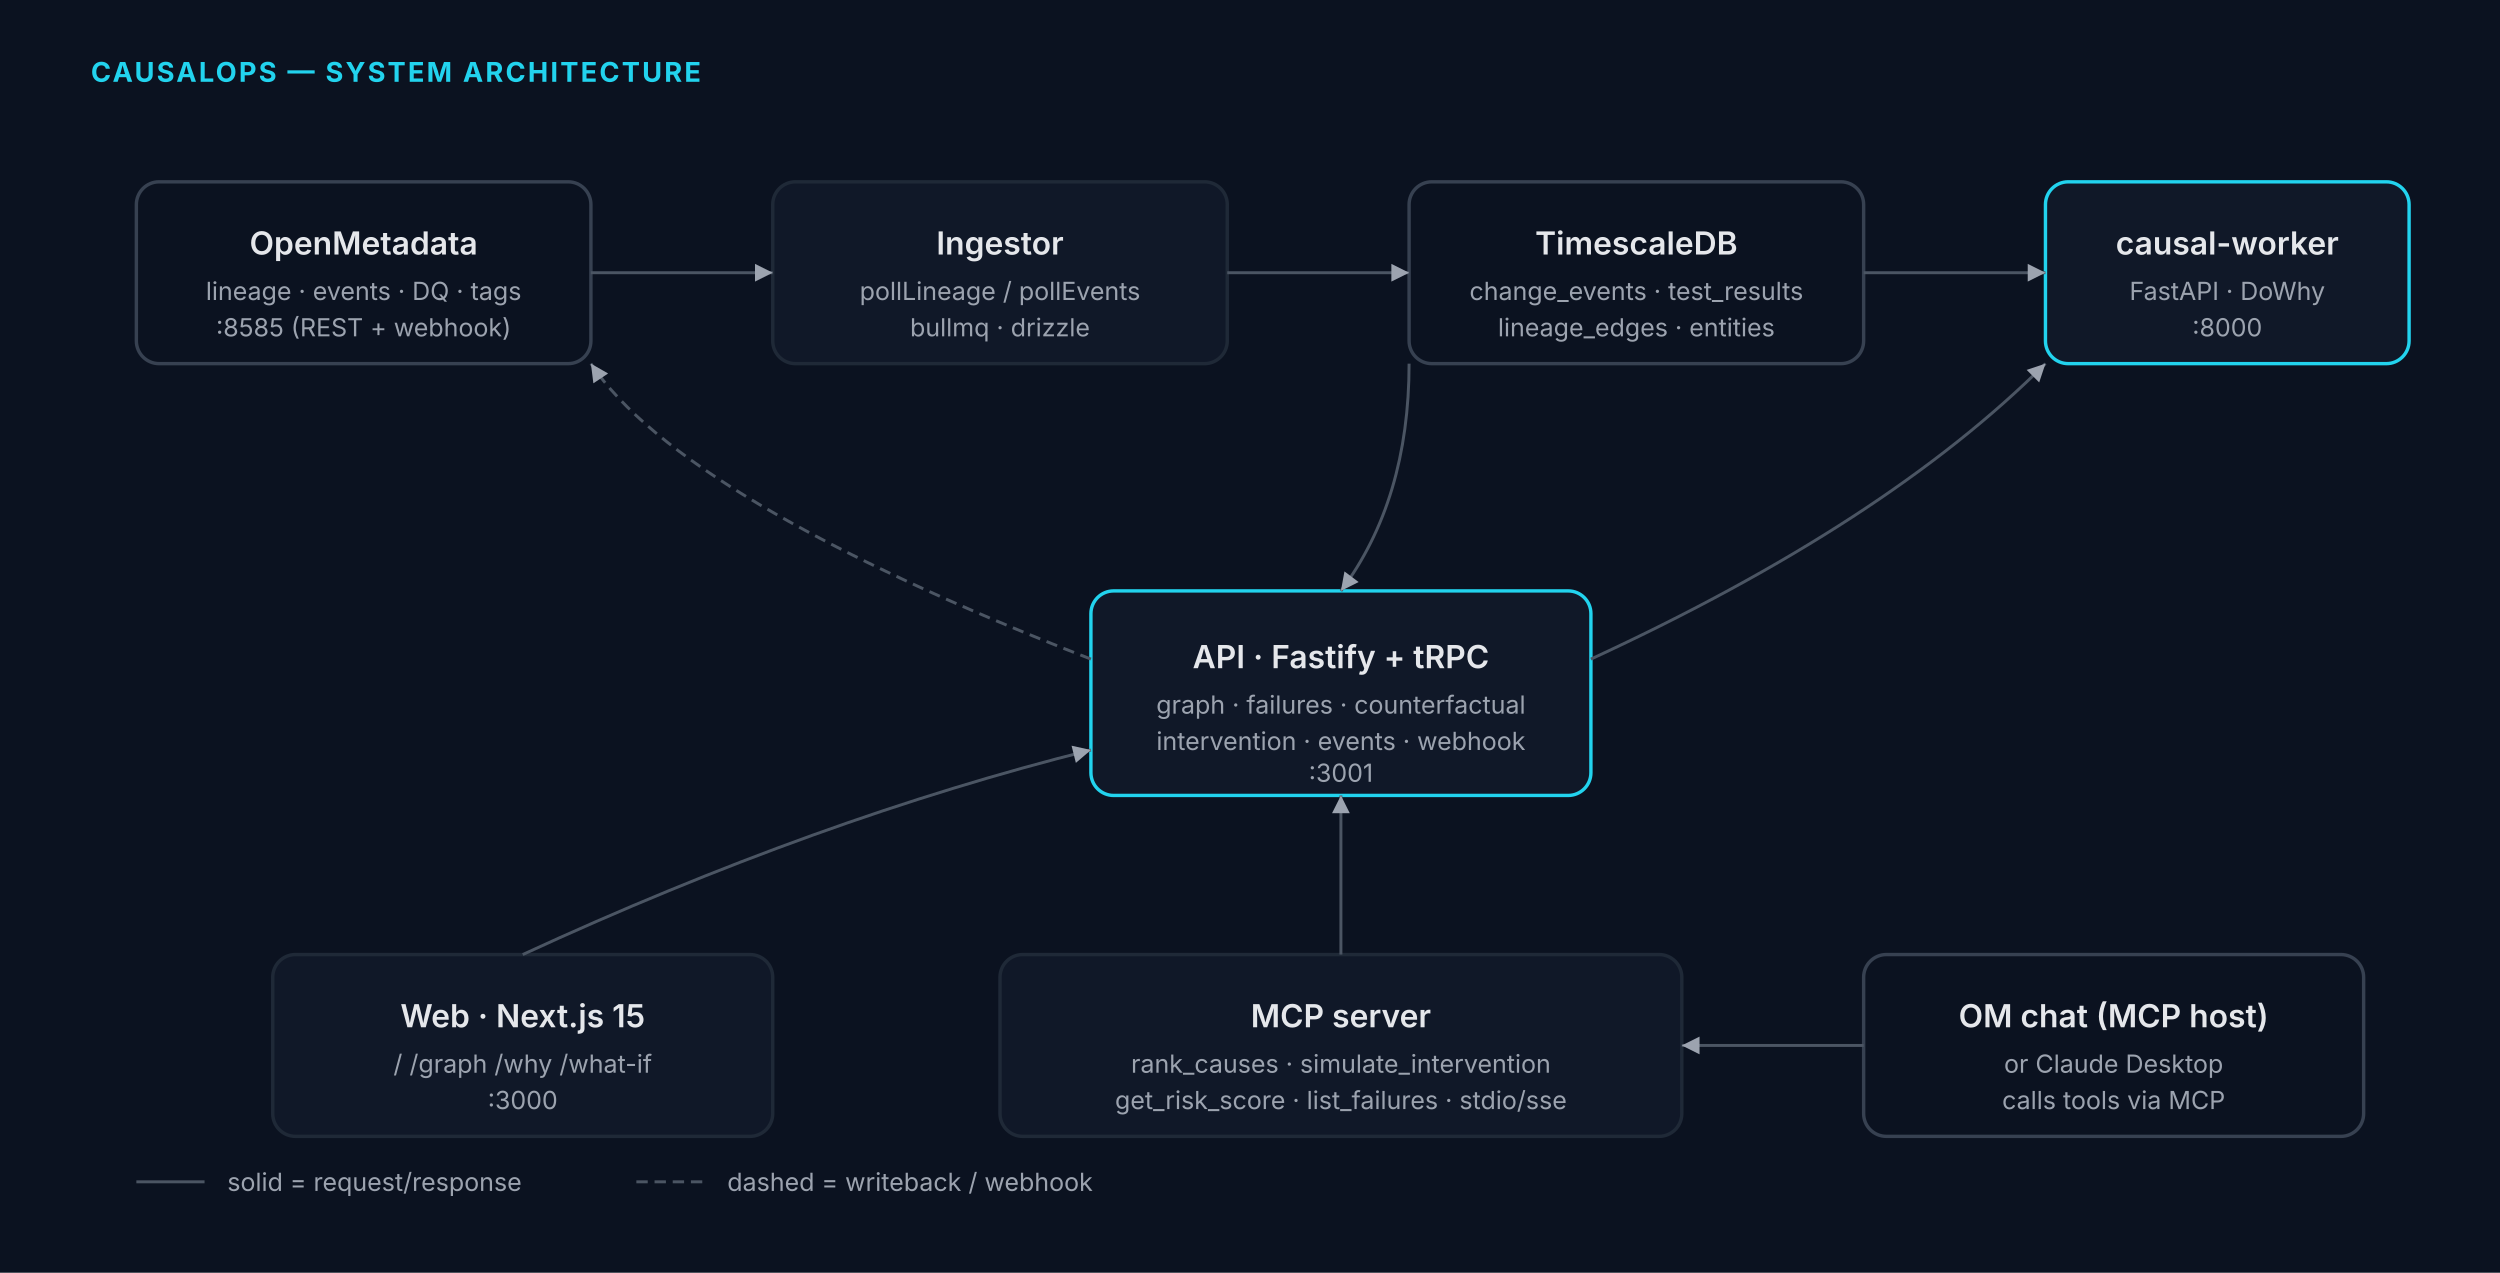
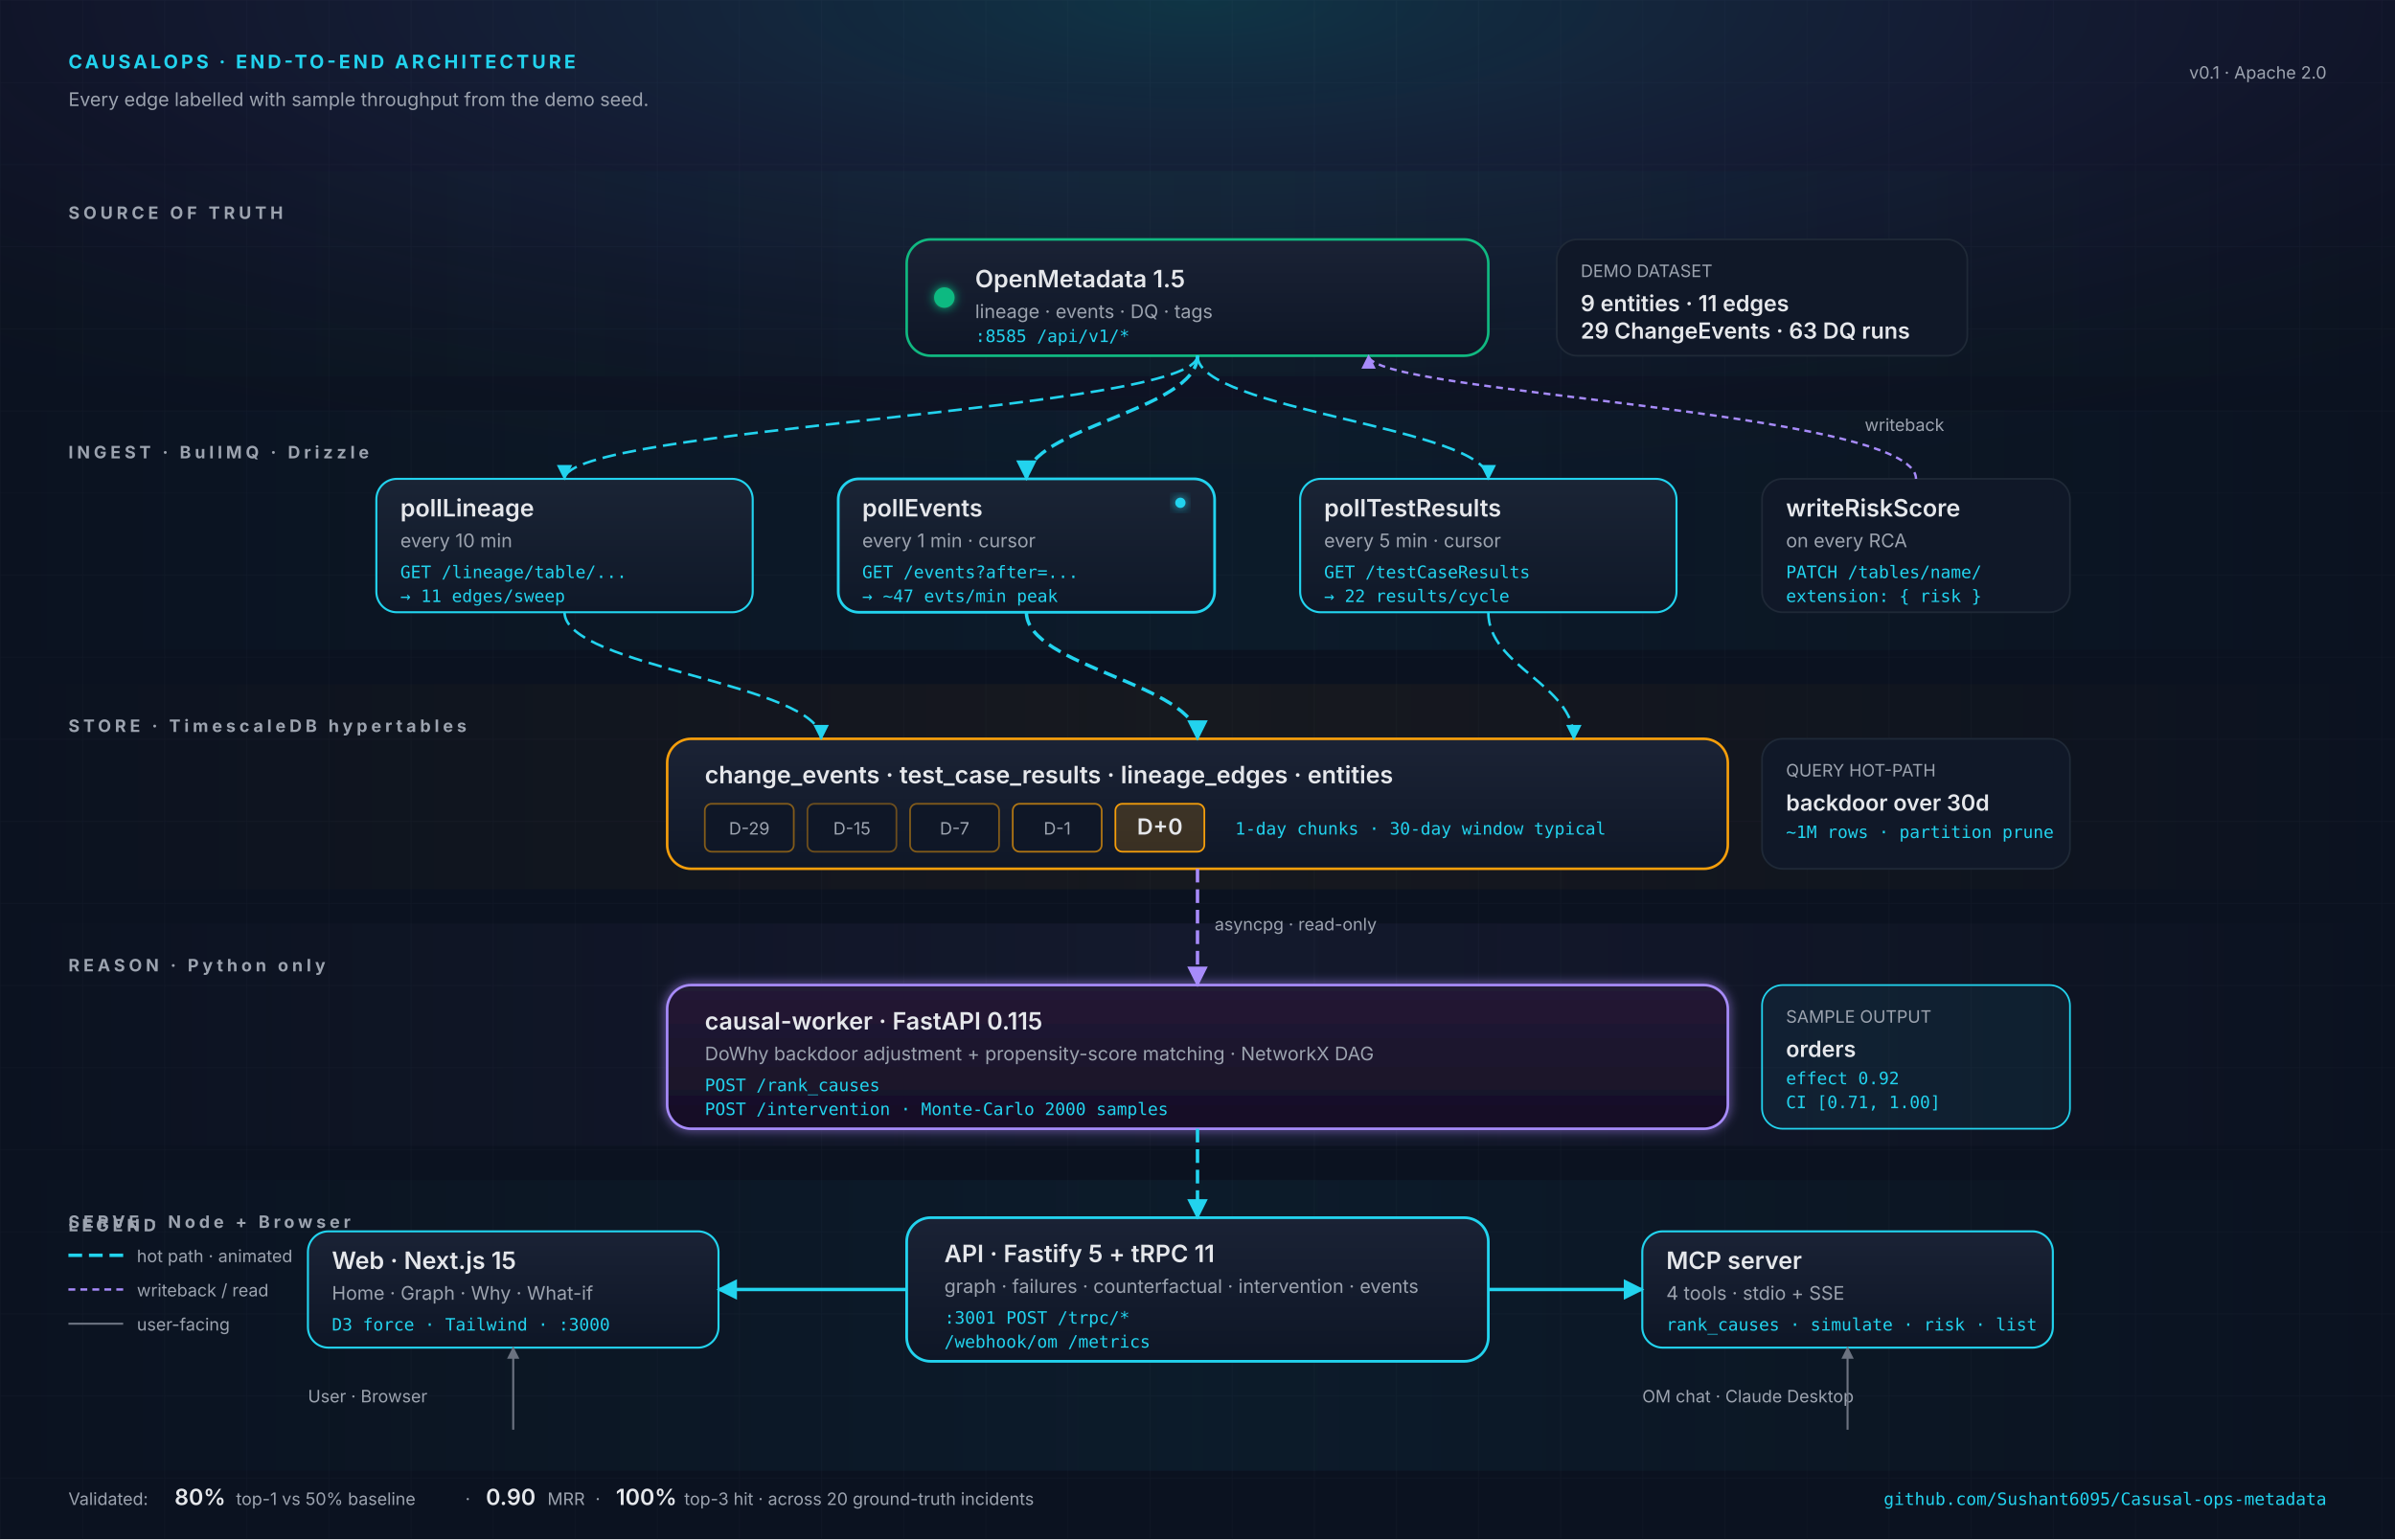
- <svg xmlns="http://www.w3.org/2000/svg" viewBox="0 0 1100 560" font-family="Inter, system-ui, sans-serif">
+ <svg xmlns="http://www.w3.org/2000/svg" viewBox="0 0 1400 900" font-family="Inter, system-ui, -apple-system, sans-serif">
  <defs>
-     <marker id="arrow" viewBox="0 -5 10 10" refX="10" refY="0" markerWidth="6" markerHeight="6" orient="auto">
-       <path d="M0,-5L10,0L0,5" fill="#9CA3AF" />
+     <pattern id="grid" width="48" height="48" patternUnits="userSpaceOnUse">
+       <path d="M 48 0 L 0 0 0 48" fill="none" stroke="#1F2937" stroke-width="0.5" opacity="0.4" />
+     </pattern>
+     <radialGradient id="heroGlow" cx="50%" cy="0%" r="80%">
+       <stop offset="0%" stop-color="#22D3EE" stop-opacity="0.18" />
+       <stop offset="60%" stop-color="#8B5CF6" stop-opacity="0.05" />
+       <stop offset="100%" stop-color="#0B1220" stop-opacity="0" />
+     </radialGradient>
+     <linearGradient id="gSource" x1="0%" y1="0%" x2="0%" y2="100%">
+       <stop offset="0%" stop-color="#1A2235" />
+       <stop offset="100%" stop-color="#0E1626" />
+     </linearGradient>
+     <linearGradient id="gIngest" x1="0%" y1="0%" x2="0%" y2="100%">
+       <stop offset="0%" stop-color="#1A2435" />
+       <stop offset="100%" stop-color="#0F1828" />
+     </linearGradient>
+     <linearGradient id="gStore" x1="0%" y1="0%" x2="0%" y2="100%">
+       <stop offset="0%" stop-color="#1B2335" />
+       <stop offset="100%" stop-color="#0F1727" />
+     </linearGradient>
+     <linearGradient id="gReason" x1="0%" y1="0%" x2="0%" y2="100%">
+       <stop offset="0%" stop-color="#231a35" />
+       <stop offset="100%" stop-color="#160F26" />
+     </linearGradient>
+     <linearGradient id="gServe" x1="0%" y1="0%" x2="0%" y2="100%">
+       <stop offset="0%" stop-color="#1A2235" />
+       <stop offset="100%" stop-color="#0E1626" />
+     </linearGradient>
+     <linearGradient id="bandSource" x1="0%" y1="0%" x2="100%" y2="0%">
+       <stop offset="0%" stop-color="#10B981" stop-opacity="0" />
+       <stop offset="50%" stop-color="#10B981" stop-opacity="0.05" />
+       <stop offset="100%" stop-color="#10B981" stop-opacity="0" />
+     </linearGradient>
+     <linearGradient id="bandIngest" x1="0%" y1="0%" x2="100%" y2="0%">
+       <stop offset="0%" stop-color="#22D3EE" stop-opacity="0" />
+       <stop offset="50%" stop-color="#22D3EE" stop-opacity="0.05" />
+       <stop offset="100%" stop-color="#22D3EE" stop-opacity="0" />
+     </linearGradient>
+     <linearGradient id="bandStore" x1="0%" y1="0%" x2="100%" y2="0%">
+       <stop offset="0%" stop-color="#F59E0B" stop-opacity="0" />
+       <stop offset="50%" stop-color="#F59E0B" stop-opacity="0.05" />
+       <stop offset="100%" stop-color="#F59E0B" stop-opacity="0" />
+     </linearGradient>
+     <linearGradient id="bandReason" x1="0%" y1="0%" x2="100%" y2="0%">
+       <stop offset="0%" stop-color="#A78BFA" stop-opacity="0" />
+       <stop offset="50%" stop-color="#A78BFA" stop-opacity="0.06" />
+       <stop offset="100%" stop-color="#A78BFA" stop-opacity="0" />
+     </linearGradient>
+     <linearGradient id="bandServe" x1="0%" y1="0%" x2="100%" y2="0%">
+       <stop offset="0%" stop-color="#22D3EE" stop-opacity="0" />
+       <stop offset="50%" stop-color="#22D3EE" stop-opacity="0.05" />
+       <stop offset="100%" stop-color="#22D3EE" stop-opacity="0" />
+     </linearGradient>
+     <filter id="glow" x="-50%" y="-50%" width="200%" height="200%">
+       <feGaussianBlur stdDeviation="3" result="b" />
+       <feMerge>
+         <feMergeNode in="b" />
+         <feMergeNode in="SourceGraphic" />
+       </feMerge>
+     </filter>
+     <marker id="arr" viewBox="0 -5 10 10" refX="9" refY="0" markerWidth="6" markerHeight="6" orient="auto">
+       <path d="M0,-5L10,0L0,5" fill="#6B7280" />
+     </marker>
+     <marker id="arrCyan" viewBox="0 -5 10 10" refX="9" refY="0" markerWidth="6" markerHeight="6" orient="auto">
+       <path d="M0,-5L10,0L0,5" fill="#22D3EE" />
+     </marker>
+     <marker id="arrViolet" viewBox="0 -5 10 10" refX="9" refY="0" markerWidth="6" markerHeight="6" orient="auto">
+       <path d="M0,-5L10,0L0,5" fill="#A78BFA" />
    </marker>
    <style>
-       .box { fill:#101828; stroke:#1F2937; stroke-width:1.5; rx:10; ry:10; }
-       .box.accent { stroke:#22D3EE; }
-       .box.store { fill:#0B1220; stroke:#374151; }
+       .hotPath { stroke-dasharray: 8 4; animation: flow 1.4s linear infinite; }
+       @keyframes flow { to { stroke-dashoffset: -24; } }
+       .h     { fill:#22D3EE; font-size:11px; font-weight:700; letter-spacing:0.16em; }
      .title { fill:#E5E7EB; font-size:14px; font-weight:600; }
-       .sub { fill:#9CA3AF; font-size:11px; }
-       .edge { stroke:#4B5563; stroke-width:1.3; fill:none; }
-       .edge.dash { stroke-dasharray:5 3; }
-       .h { fill:#22D3EE; font-size:12px; font-weight:700; letter-spacing:0.08em; }
+       .sub   { fill:#9CA3AF; font-size:11px; }
+       .mono  { fill:#22D3EE; font-size:10px; font-family:'JetBrains Mono', ui-monospace, monospace; }
+       .lbl   { fill:#9CA3AF; font-size:10px; }
+       .num   { fill:#E5E7EB; font-size:13px; font-weight:600; font-variant-numeric: tabular-nums; }
+       .band  { fill:#9CA3AF; font-size:10px; font-weight:700; letter-spacing:0.22em; }
    </style>
  </defs>
-   <rect width="1100" height="560" fill="#0B1220" />
-   <text x="40" y="36" class="h">CAUSALOPS — SYSTEM ARCHITECTURE</text>
-   <g transform="translate(60,80)">
-     <rect class="box store" width="200" height="80" />
-     <text x="100" y="32" text-anchor="middle" class="title">OpenMetadata</text>
-     <text x="100" y="52" text-anchor="middle" class="sub">lineage · events · DQ · tags</text>
-     <text x="100" y="68" text-anchor="middle" class="sub">:8585 (REST + webhook)</text>
-   </g>
-   <g transform="translate(340,80)">
-     <rect class="box" width="200" height="80" />
-     <text x="100" y="32" text-anchor="middle" class="title">Ingestor</text>
-     <text x="100" y="52" text-anchor="middle" class="sub">pollLineage / pollEvents</text>
-     <text x="100" y="68" text-anchor="middle" class="sub">bullmq · drizzle</text>
-   </g>
-   <g transform="translate(620,80)">
-     <rect class="box store" width="200" height="80" />
-     <text x="100" y="32" text-anchor="middle" class="title">TimescaleDB</text>
-     <text x="100" y="52" text-anchor="middle" class="sub">change_events · test_results</text>
-     <text x="100" y="68" text-anchor="middle" class="sub">lineage_edges · entities</text>
-   </g>
-   <g transform="translate(900,80)">
-     <rect class="box accent" width="160" height="80" />
-     <text x="80" y="32" text-anchor="middle" class="title">causal-worker</text>
-     <text x="80" y="52" text-anchor="middle" class="sub">FastAPI · DoWhy</text>
-     <text x="80" y="68" text-anchor="middle" class="sub">:8000</text>
-   </g>
-   <g transform="translate(480,260)">
-     <rect class="box accent" width="220" height="90" />
-     <text x="110" y="34" text-anchor="middle" class="title">API · Fastify + tRPC</text>
-     <text x="110" y="54" text-anchor="middle" class="sub">graph · failures · counterfactual</text>
-     <text x="110" y="70" text-anchor="middle" class="sub">intervention · events · webhook</text>
-     <text x="110" y="84" text-anchor="middle" class="sub">:3001</text>
-   </g>
-   <g transform="translate(120,420)">
-     <rect class="box" width="220" height="80" />
-     <text x="110" y="32" text-anchor="middle" class="title">Web · Next.js 15</text>
-     <text x="110" y="52" text-anchor="middle" class="sub">/ /graph /why /what-if</text>
-     <text x="110" y="68" text-anchor="middle" class="sub">:3000</text>
-   </g>
-   <g transform="translate(440,420)">
-     <rect class="box" width="300" height="80" />
-     <text x="150" y="32" text-anchor="middle" class="title">MCP server</text>
-     <text x="150" y="52" text-anchor="middle" class="sub">rank_causes · simulate_intervention</text>
-     <text x="150" y="68" text-anchor="middle" class="sub">get_risk_score · list_failures · stdio/sse</text>
-   </g>
-   <g transform="translate(820,420)">
-     <rect class="box store" width="220" height="80" />
-     <text x="110" y="32" text-anchor="middle" class="title">OM chat (MCP host)</text>
-     <text x="110" y="52" text-anchor="middle" class="sub">or Claude Desktop</text>
-     <text x="110" y="68" text-anchor="middle" class="sub">calls tools via MCP</text>
-   </g>
-   <path class="edge" d="M260 120 L340 120" marker-end="url(#arrow)" />
-   <path class="edge" d="M540 120 L620 120" marker-end="url(#arrow)" />
-   <path class="edge" d="M820 120 L900 120" marker-end="url(#arrow)" />
-   <path class="edge" d="M620 160 Q620 220 590 260" marker-end="url(#arrow)" />
-   <path class="edge" d="M700 290 Q830 230 900 160" marker-end="url(#arrow)" />
-   <path class="edge dash" d="M480 290 Q300 220 260 160" marker-end="url(#arrow)" />
-   <path class="edge" d="M230 420 Q360 360 480 330" marker-end="url(#arrow)" />
-   <path class="edge" d="M590 420 L590 350" marker-end="url(#arrow)" />
-   <path class="edge" d="M820 460 L740 460" marker-end="url(#arrow)" />
-   <g transform="translate(60,520)">
-     <line x1="0" y1="0" x2="30" y2="0" class="edge" />
-     <text x="40" y="4" class="sub">solid = request/response</text>
-     <line x1="220" y1="0" x2="250" y2="0" class="edge dash" />
-     <text x="260" y="4" class="sub">dashed = writeback / webhook</text>
+   <rect width="1400" height="900" fill="#0B1220" />
+   <rect width="1400" height="900" fill="url(#grid)" />
+   <rect width="1400" height="380" fill="url(#heroGlow)" />
+   <g transform="translate(40,40)">
+     <text class="h">CAUSALOPS · END-TO-END ARCHITECTURE</text>
+     <text y="22" class="sub">Every edge labelled with sample throughput from the demo seed.</text>
+   </g>
+   <g transform="translate(1360,46)" text-anchor="end">
+     <text class="lbl">v0.1 · Apache 2.0</text>
+   </g>
+   <rect x="0" y="100" width="1400" height="120" fill="url(#bandSource)" />
+   <g transform="translate(40,128)">
+     <text class="band">SOURCE OF TRUTH</text>
+   </g>
+   <g transform="translate(530,140)">
+     <rect width="340" height="68" rx="14" fill="url(#gSource)" stroke="#10B981" stroke-width="1.5" />
+     <circle cx="22" cy="34" r="6" fill="#10B981" filter="url(#glow)" />
+     <text x="40" y="28" class="title">OpenMetadata 1.5</text>
+     <text x="40" y="46" class="sub">lineage · events · DQ · tags</text>
+     <text x="40" y="60" class="mono">:8585  /api/v1/*</text>
+   </g>
+   <g transform="translate(910,140)">
+     <rect width="240" height="68" rx="12" fill="#101828" stroke="#1F2937" />
+     <text x="14" y="22" class="lbl">DEMO DATASET</text>
+     <text x="14" y="42" class="num">9 entities · 11 edges</text>
+     <text x="14" y="58" class="num">29 ChangeEvents · 63 DQ runs</text>
+   </g>
+   <rect x="0" y="240" width="1400" height="140" fill="url(#bandIngest)" />
+   <g transform="translate(40,268)">
+     <text class="band">INGEST · BullMQ · Drizzle</text>
+   </g>
+   <g transform="translate(220,280)">
+     <rect width="220" height="78" rx="12" fill="url(#gIngest)" stroke="#22D3EE" stroke-width="1.2" />
+     <text x="14" y="22" class="title">pollLineage</text>
+     <text x="14" y="40" class="sub">every 10 min</text>
+     <text x="14" y="58" class="mono">GET /lineage/table/...</text>
+     <text x="14" y="72" class="mono">→ 11 edges/sweep</text>
+   </g>
+   <g transform="translate(490,280)">
+     <rect width="220" height="78" rx="12" fill="url(#gIngest)" stroke="#22D3EE" stroke-width="1.6" />
+     <circle cx="200" cy="14" r="3" fill="#22D3EE" filter="url(#glow)" />
+     <text x="14" y="22" class="title">pollEvents</text>
+     <text x="14" y="40" class="sub">every 1 min · cursor</text>
+     <text x="14" y="58" class="mono">GET /events?after=...</text>
+     <text x="14" y="72" class="mono">→ ~47 evts/min peak</text>
+   </g>
+   <g transform="translate(760,280)">
+     <rect width="220" height="78" rx="12" fill="url(#gIngest)" stroke="#22D3EE" stroke-width="1.2" />
+     <text x="14" y="22" class="title">pollTestResults</text>
+     <text x="14" y="40" class="sub">every 5 min · cursor</text>
+     <text x="14" y="58" class="mono">GET /testCaseResults</text>
+     <text x="14" y="72" class="mono">→ 22 results/cycle</text>
+   </g>
+   <g transform="translate(1030,280)">
+     <rect width="180" height="78" rx="12" fill="#101828" stroke="#1F2937" />
+     <text x="14" y="22" class="title">writeRiskScore</text>
+     <text x="14" y="40" class="sub">on every RCA</text>
+     <text x="14" y="58" class="mono">PATCH /tables/name/</text>
+     <text x="14" y="72" class="mono">extension: { risk }</text>
+   </g>
+   <path d="M 700 208 C 700 240 330 250 330 280" class="hotPath" stroke="#22D3EE" stroke-width="1.5" fill="none" marker-end="url(#arrCyan)" />
+   <path d="M 700 208 C 700 240 600 250 600 280" class="hotPath" stroke="#22D3EE" stroke-width="2" fill="none" marker-end="url(#arrCyan)" />
+   <path d="M 700 208 C 700 240 870 250 870 280" class="hotPath" stroke="#22D3EE" stroke-width="1.5" fill="none" marker-end="url(#arrCyan)" />
+   <path d="M 1120 280 C 1120 240 800 230 800 208" stroke="#A78BFA" stroke-width="1.4" stroke-dasharray="4 3" fill="none" marker-end="url(#arrViolet)" />
+   <text x="1090" y="252" class="lbl" fill="#A78BFA">writeback</text>
+   <rect x="0" y="400" width="1400" height="120" fill="url(#bandStore)" />
+   <g transform="translate(40,428)">
+     <text class="band">STORE · TimescaleDB hypertables</text>
+   </g>
+   <g transform="translate(390,432)">
+     <rect width="620" height="76" rx="14" fill="url(#gStore)" stroke="#F59E0B" stroke-width="1.5" />
+     <text x="22" y="26" class="title">change_events  ·  test_case_results  ·  lineage_edges  ·  entities</text>
+     <g transform="translate(22,38)">
+       <rect width="52" height="28" rx="4" fill="#0F1727" stroke="#F59E0B" stroke-opacity="0.5" />
+       <text x="26" y="18" text-anchor="middle" class="lbl">D-29</text>
+       <rect x="60" width="52" height="28" rx="4" fill="#0F1727" stroke="#F59E0B" stroke-opacity="0.4" />
+       <text x="86" y="18" text-anchor="middle" class="lbl">D-15</text>
+       <rect x="120" width="52" height="28" rx="4" fill="#0F1727" stroke="#F59E0B" stroke-opacity="0.5" />
+       <text x="146" y="18" text-anchor="middle" class="lbl">D-7</text>
+       <rect x="180" width="52" height="28" rx="4" fill="#0F1727" stroke="#F59E0B" stroke-opacity="0.7" />
+       <text x="206" y="18" text-anchor="middle" class="lbl">D-1</text>
+       <rect x="240" width="52" height="28" rx="4" fill="#F59E0B" fill-opacity="0.18" stroke="#F59E0B" />
+       <text x="266" y="18" text-anchor="middle" class="num" font-size="11">D+0</text>
+       <text x="310" y="18" class="mono">1-day chunks · 30-day window typical</text>
+     </g>
+   </g>
+   <g transform="translate(1030,432)">
+     <rect width="180" height="76" rx="12" fill="#101828" stroke="#1F2937" />
+     <text x="14" y="22" class="lbl">QUERY HOT-PATH</text>
+     <text x="14" y="42" class="num">backdoor over 30d</text>
+     <text x="14" y="58" class="mono">~1M rows · partition prune</text>
+   </g>
+   <path d="M 330 358 C 330 390 480 400 480 432" class="hotPath" stroke="#22D3EE" stroke-width="1.5" fill="none" marker-end="url(#arrCyan)" />
+   <path d="M 600 358 C 600 390 700 400 700 432" class="hotPath" stroke="#22D3EE" stroke-width="2" fill="none" marker-end="url(#arrCyan)" />
+   <path d="M 870 358 C 870 390 920 400 920 432" class="hotPath" stroke="#22D3EE" stroke-width="1.5" fill="none" marker-end="url(#arrCyan)" />
+   <rect x="0" y="540" width="1400" height="130" fill="url(#bandReason)" />
+   <g transform="translate(40,568)">
+     <text class="band">REASON · Python only</text>
+   </g>
+   <g transform="translate(390,576)">
+     <rect width="620" height="84" rx="14" fill="url(#gReason)" stroke="#A78BFA" stroke-width="1.5" filter="url(#glow)" />
+     <text x="22" y="26" class="title">causal-worker · FastAPI 0.115</text>
+     <text x="22" y="44" class="sub">DoWhy backdoor adjustment + propensity-score matching · NetworkX DAG</text>
+     <text x="22" y="62" class="mono">POST /rank_causes</text>
+     <text x="22" y="76" class="mono">POST /intervention   · Monte-Carlo 2000 samples</text>
+   </g>
+   <g transform="translate(1030,576)">
+     <rect width="180" height="84" rx="12" fill="#22D3EE" fill-opacity="0.06" stroke="#22D3EE" />
+     <text x="14" y="22" class="lbl">SAMPLE OUTPUT</text>
+     <text x="14" y="42" class="num">orders</text>
+     <text x="14" y="58" class="mono">effect 0.92</text>
+     <text x="14" y="72" class="mono">CI [0.71, 1.00]</text>
+   </g>
+   <path d="M 700 508 C 700 530 700 550 700 576" class="hotPath" stroke="#A78BFA" stroke-width="2" fill="none" marker-end="url(#arrViolet)" />
+   <text x="710" y="544" class="lbl" fill="#A78BFA">asyncpg · read-only</text>
+   <rect x="0" y="690" width="1400" height="170" fill="url(#bandServe)" />
+   <g transform="translate(40,718)">
+     <text class="band">SERVE · Node + Browser</text>
+   </g>
+   <g transform="translate(530,712)">
+     <rect width="340" height="84" rx="14" fill="url(#gServe)" stroke="#22D3EE" stroke-width="1.6" />
+     <text x="22" y="26" class="title">API · Fastify 5 + tRPC 11</text>
+     <text x="22" y="44" class="sub">graph · failures · counterfactual · intervention · events</text>
+     <text x="22" y="62" class="mono">:3001  POST /trpc/*</text>
+     <text x="22" y="76" class="mono">/webhook/om   /metrics</text>
+   </g>
+   <g transform="translate(180,720)">
+     <rect width="240" height="68" rx="12" fill="url(#gServe)" stroke="#22D3EE" stroke-width="1.2" />
+     <text x="14" y="22" class="title">Web · Next.js 15</text>
+     <text x="14" y="40" class="sub">Home · Graph · Why · What-if</text>
+     <text x="14" y="58" class="mono">D3 force · Tailwind · :3000</text>
+   </g>
+   <g transform="translate(960,720)">
+     <rect width="240" height="68" rx="12" fill="url(#gServe)" stroke="#22D3EE" stroke-width="1.2" />
+     <text x="14" y="22" class="title">MCP server</text>
+     <text x="14" y="40" class="sub">4 tools · stdio + SSE</text>
+     <text x="14" y="58" class="mono">rank_causes · simulate · risk · list</text>
+   </g>
+   <path d="M 530 754 L 420 754" stroke="#22D3EE" stroke-width="2" fill="none" marker-end="url(#arrCyan)" />
+   <path d="M 870 754 L 960 754" stroke="#22D3EE" stroke-width="2" fill="none" marker-end="url(#arrCyan)" />
+   <path d="M 700 660 L 700 712" class="hotPath" stroke="#22D3EE" stroke-width="2" fill="none" marker-end="url(#arrCyan)" />
+   <g transform="translate(180,820)">
+     <text class="lbl">User · Browser</text>
+   </g>
+   <g transform="translate(960,820)">
+     <text class="lbl">OM chat · Claude Desktop</text>
+   </g>
+   <path d="M 300 836 L 300 788" stroke="#6B7280" stroke-width="1.2" fill="none" marker-end="url(#arr)" />
+   <path d="M 1080 836 L 1080 788" stroke="#6B7280" stroke-width="1.2" fill="none" marker-end="url(#arr)" />
+   <g transform="translate(40,880)">
+     <text class="lbl">Validated:</text>
+     <text x="62" class="num" fill="#22D3EE">80%</text>
+     <text x="98" class="lbl">top-1 vs 50% baseline</text>
+     <text x="232" class="lbl">·</text>
+     <text x="244" class="num" fill="#22D3EE">0.90</text>
+     <text x="280" class="lbl">MRR</text>
+     <text x="308" class="lbl">·</text>
+     <text x="320" class="num" fill="#22D3EE">100%</text>
+     <text x="360" class="lbl">top-3 hit · across 20 ground-truth incidents</text>
+   </g>
+   <g transform="translate(1360,880)" text-anchor="end">
+     <text class="mono">github.com/Sushant6095/Casusal-ops-metadata</text>
+   </g>
+   <g transform="translate(40,720)">
+     <text class="band">LEGEND</text>
+     <line x1="0" y1="14" x2="32" y2="14" stroke="#22D3EE" stroke-width="2" stroke-dasharray="8 4" />
+     <text x="40" y="18" class="lbl">hot path · animated</text>
+     <line x1="0" y1="34" x2="32" y2="34" stroke="#A78BFA" stroke-width="1.4" stroke-dasharray="4 3" />
+     <text x="40" y="38" class="lbl">writeback / read</text>
+     <line x1="0" y1="54" x2="32" y2="54" stroke="#6B7280" stroke-width="1.2" />
+     <text x="40" y="58" class="lbl">user-facing</text>
  </g>
</svg>
